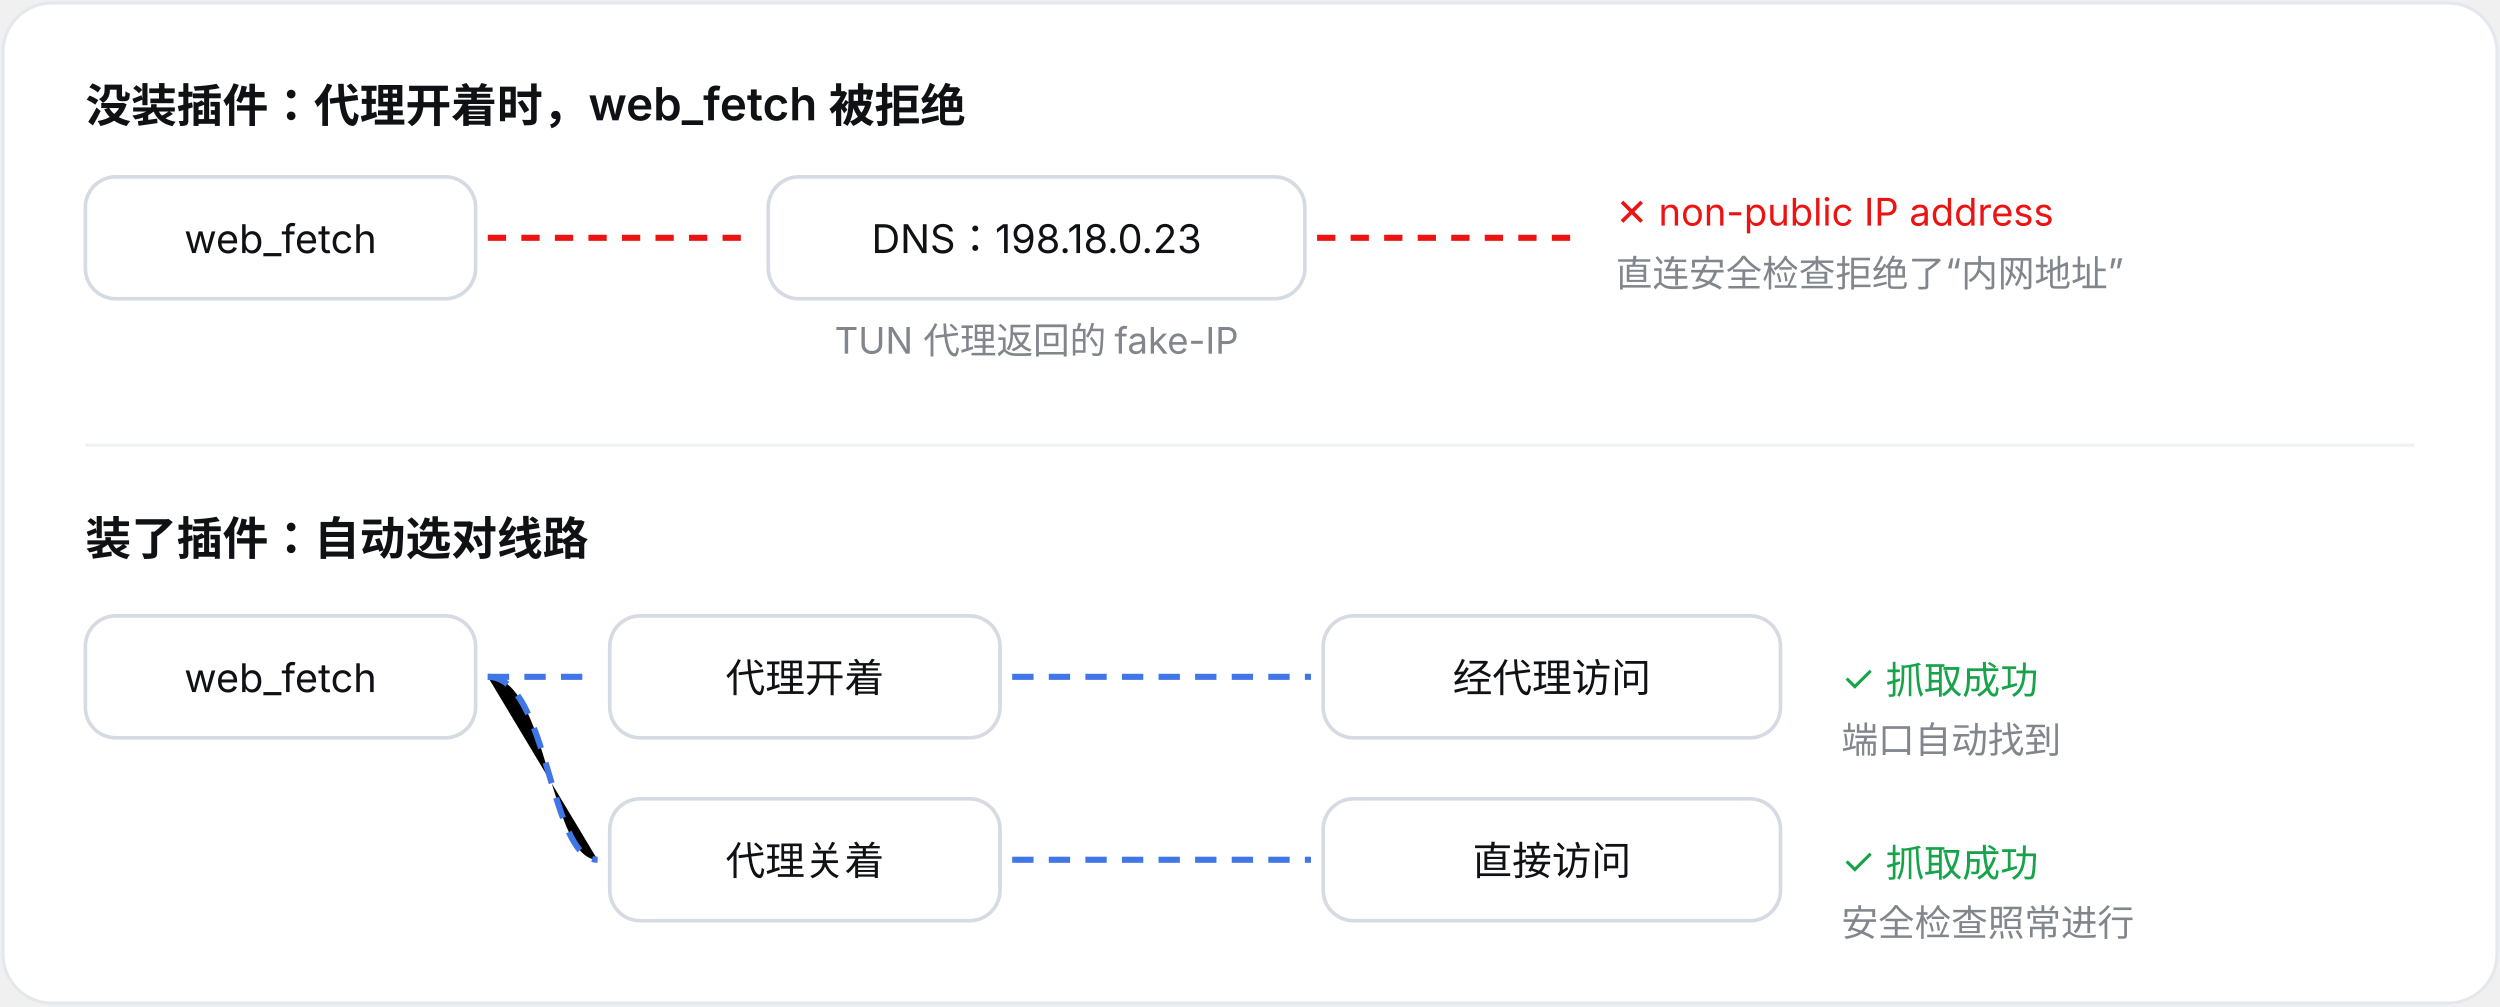
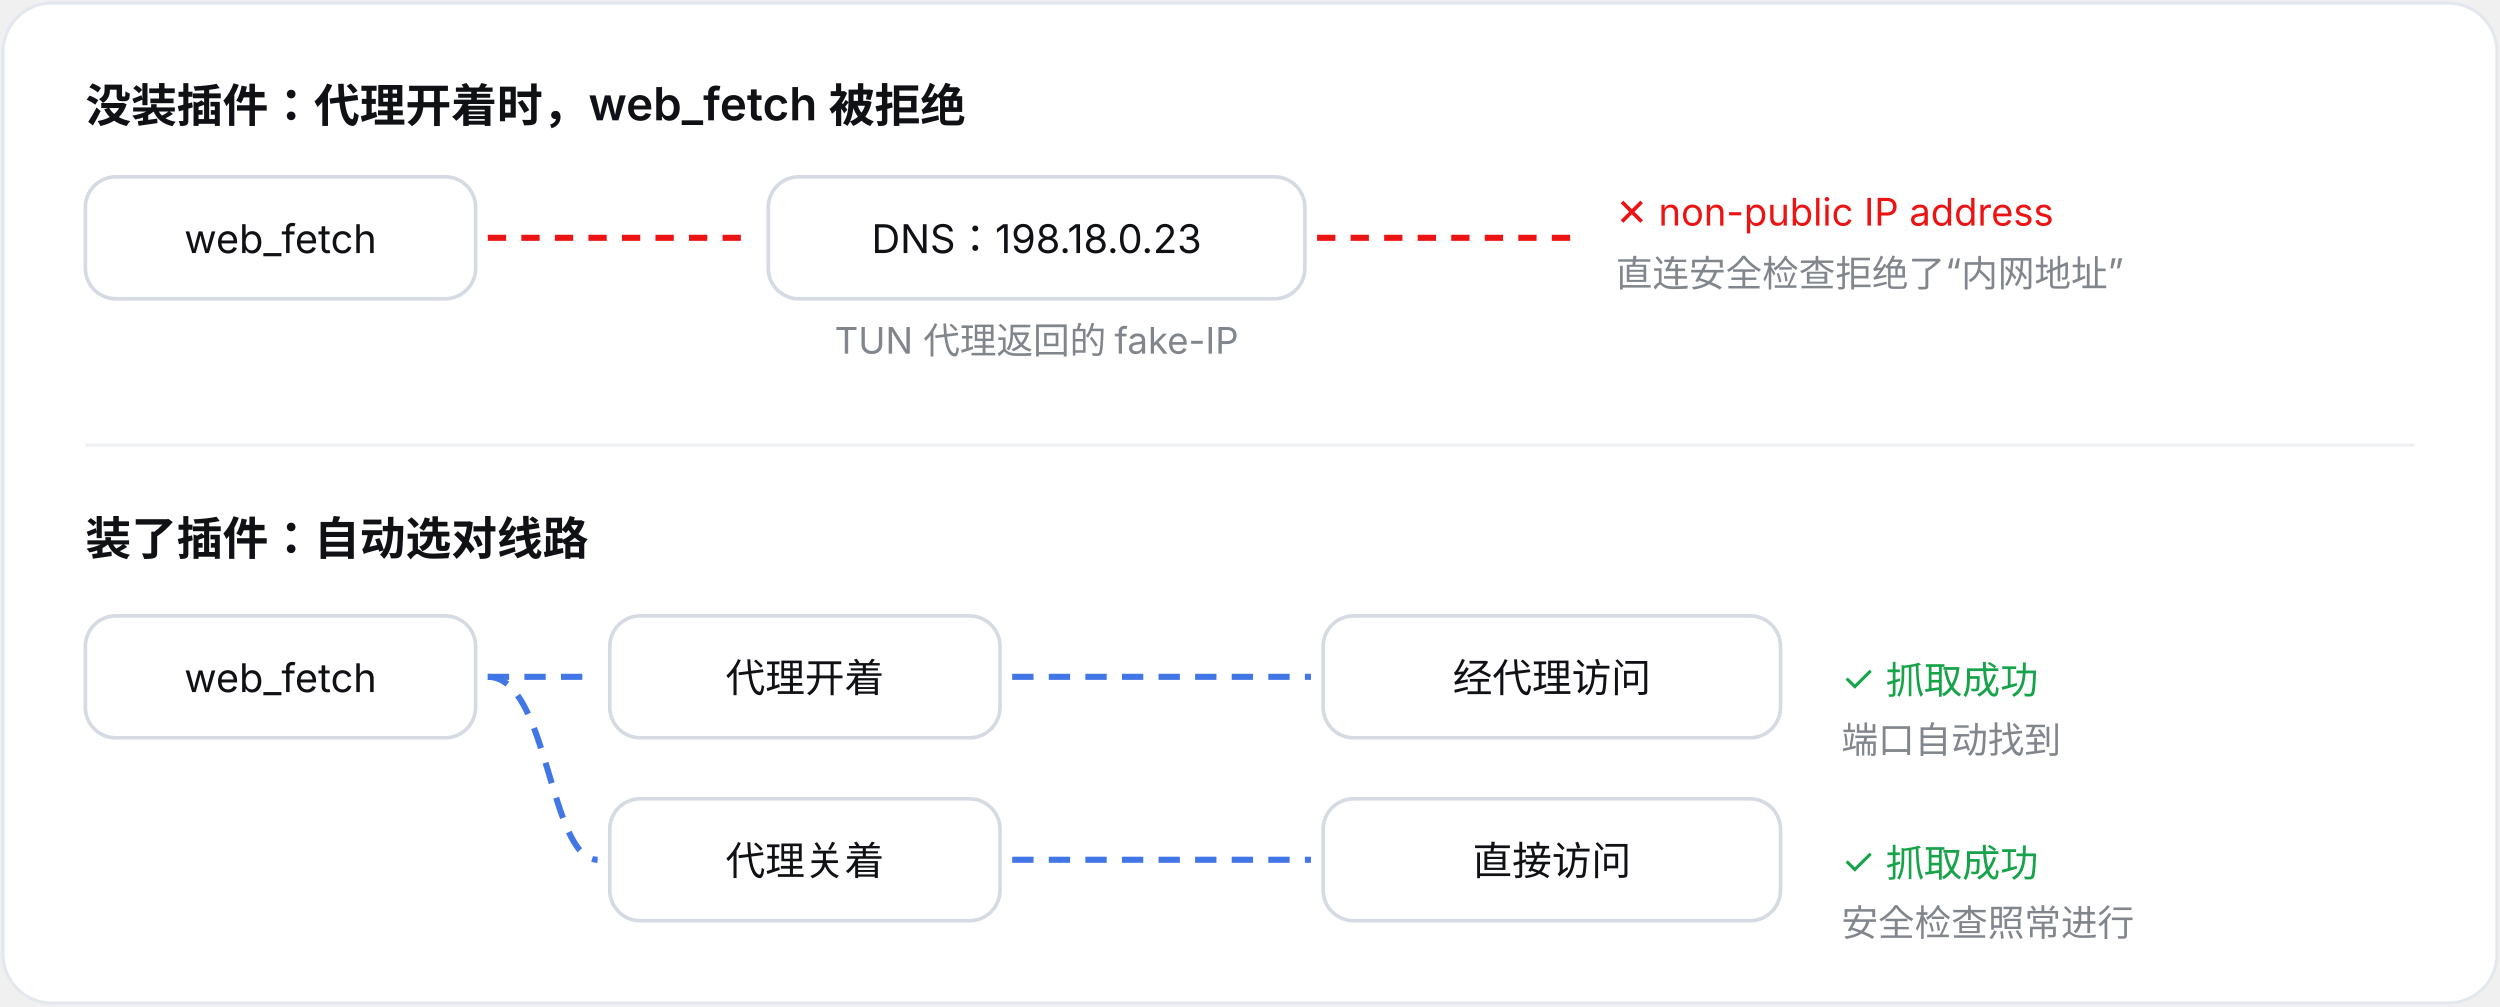
<svg xmlns="http://www.w3.org/2000/svg" width="820" height="330" viewBox="0 0 820 330" font-family="-apple-system,BlinkMacSystemFont,'Segoe UI','PingFang SC','Microsoft YaHei',sans-serif">
  <style>
    .card{fill:#fff;stroke:#e3e7ee}
    .label{font-size:13px;fill:#61666b}
    .title{font-size:15px;font-weight:600;fill:#0f1115}
    .node{fill:#fff;stroke:#d5dae3;stroke-width:1.2}
    .ntext{font-size:13px;fill:#0f1115}
    .small{font-size:12px;fill:#81858c}
-     .bad{stroke:#ec1313;stroke-width:2;stroke-dasharray:6 5}
-     .good{stroke:#4176e6;stroke-width:2;stroke-dasharray:7 5;animation:flow .6s linear infinite}
+     .bad{fill:none;stroke:#ec1313;stroke-width:2;stroke-dasharray:6 5}
+     .good{fill:none;stroke:#4176e6;stroke-width:2;stroke-dasharray:7 5;animation:flow .6s linear infinite}
    .err{font-size:12.5px;fill:#ec1313}
    .ok{font-size:12.5px;fill:#16a34a}
    @keyframes flow{to{stroke-dashoffset:-12}}
    @media (prefers-reduced-motion:reduce){.good{animation:none}}
  </style>
  <rect class="card" x="1" y="1" width="818" height="328" rx="16" />
  <text class="title" x="28" y="40">没装插件：代理开着时，web_fetch 被拒绝</text>
  <rect class="node" x="28" y="58" width="128" height="40" rx="10" />
  <text class="ntext" x="92" y="83" text-anchor="middle">web_fetch</text>
  <line class="bad" x1="160" y1="78" x2="248" y2="78" />
  <rect class="node" x="252" y="58" width="176" height="40" rx="10" />
  <text class="ntext" x="340" y="83" text-anchor="middle">DNS：198.18.0.23</text>
  <text class="small" x="340" y="116" text-anchor="middle">TUN 代理返回的 fake-IP</text>
  <line class="bad" x1="432" y1="78" x2="520" y2="78" />
  <text class="err" x="530" y="74">✕ non-public IP address</text>
  <text class="small" x="530" y="94">直连安全检查拒绝了“内网地址”</text>
  <line x1="28" y1="146" x2="792" y2="146" stroke="#eef0f4" />
  <text class="title" x="28" y="182">装了插件：自动选对线路</text>
  <rect class="node" x="28" y="202" width="128" height="40" rx="10" />
  <text class="ntext" x="92" y="227" text-anchor="middle">web_fetch</text>
  <rect class="node" x="200" y="202" width="128" height="40" rx="10" stroke="#4176e6" />
  <text class="ntext" x="264" y="227" text-anchor="middle">代理开着</text>
  <rect class="node" x="200" y="262" width="128" height="40" rx="10" />
  <text class="ntext" x="264" y="287" text-anchor="middle">代理关着</text>
  <path class="good" d="M160 222 H196" />
  <path class="good" d="M160 222 C180 222 180 282 196 282" />
  <line class="good" x1="332" y1="222" x2="430" y2="222" />
  <rect class="node" x="434" y="202" width="150" height="40" rx="10" stroke="#4176e6" />
  <text class="ntext" x="509" y="227" text-anchor="middle">经代理访问</text>
  <line class="good" x1="332" y1="282" x2="430" y2="282" />
  <rect class="node" x="434" y="262" width="150" height="40" rx="10" />
  <text class="ntext" x="509" y="287" text-anchor="middle">直接访问</text>
  <text class="ok" x="604" y="227">✓ 抓取成功</text>
  <text class="ok" x="604" y="287">✓ 抓取成功</text>
  <text class="small" x="604" y="247">端口自动找到</text>
  <text class="small" x="604" y="307">安全检查照常进行</text>
</svg>
